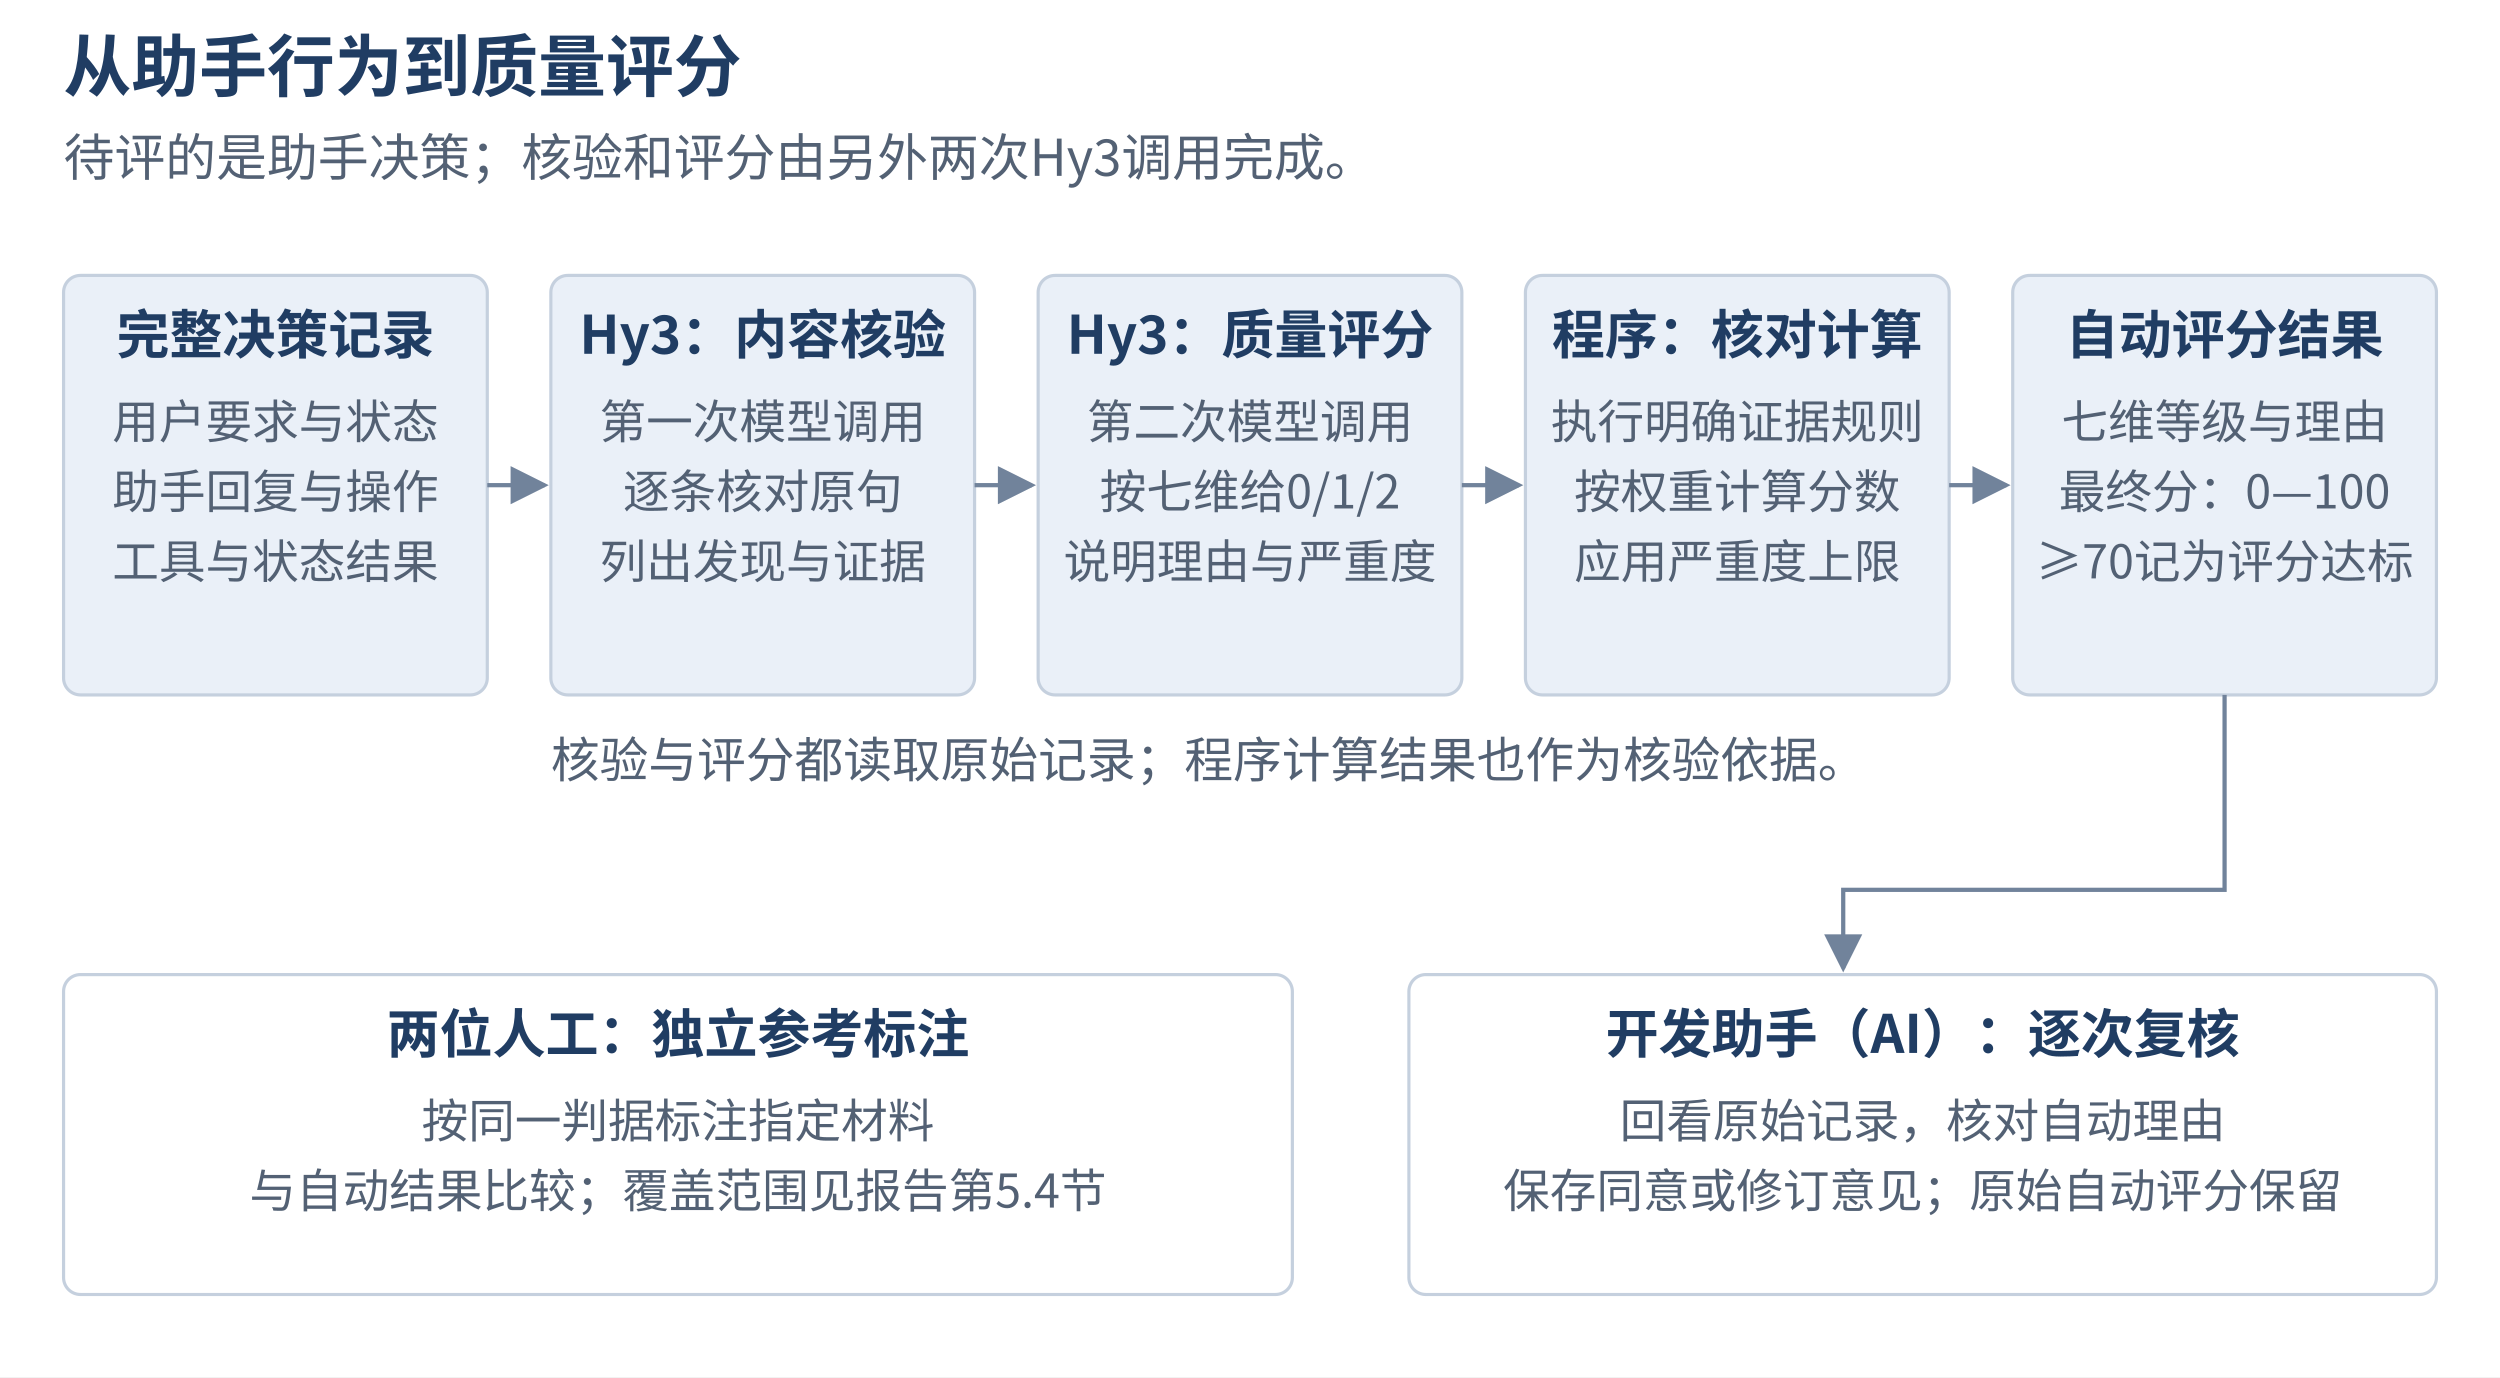
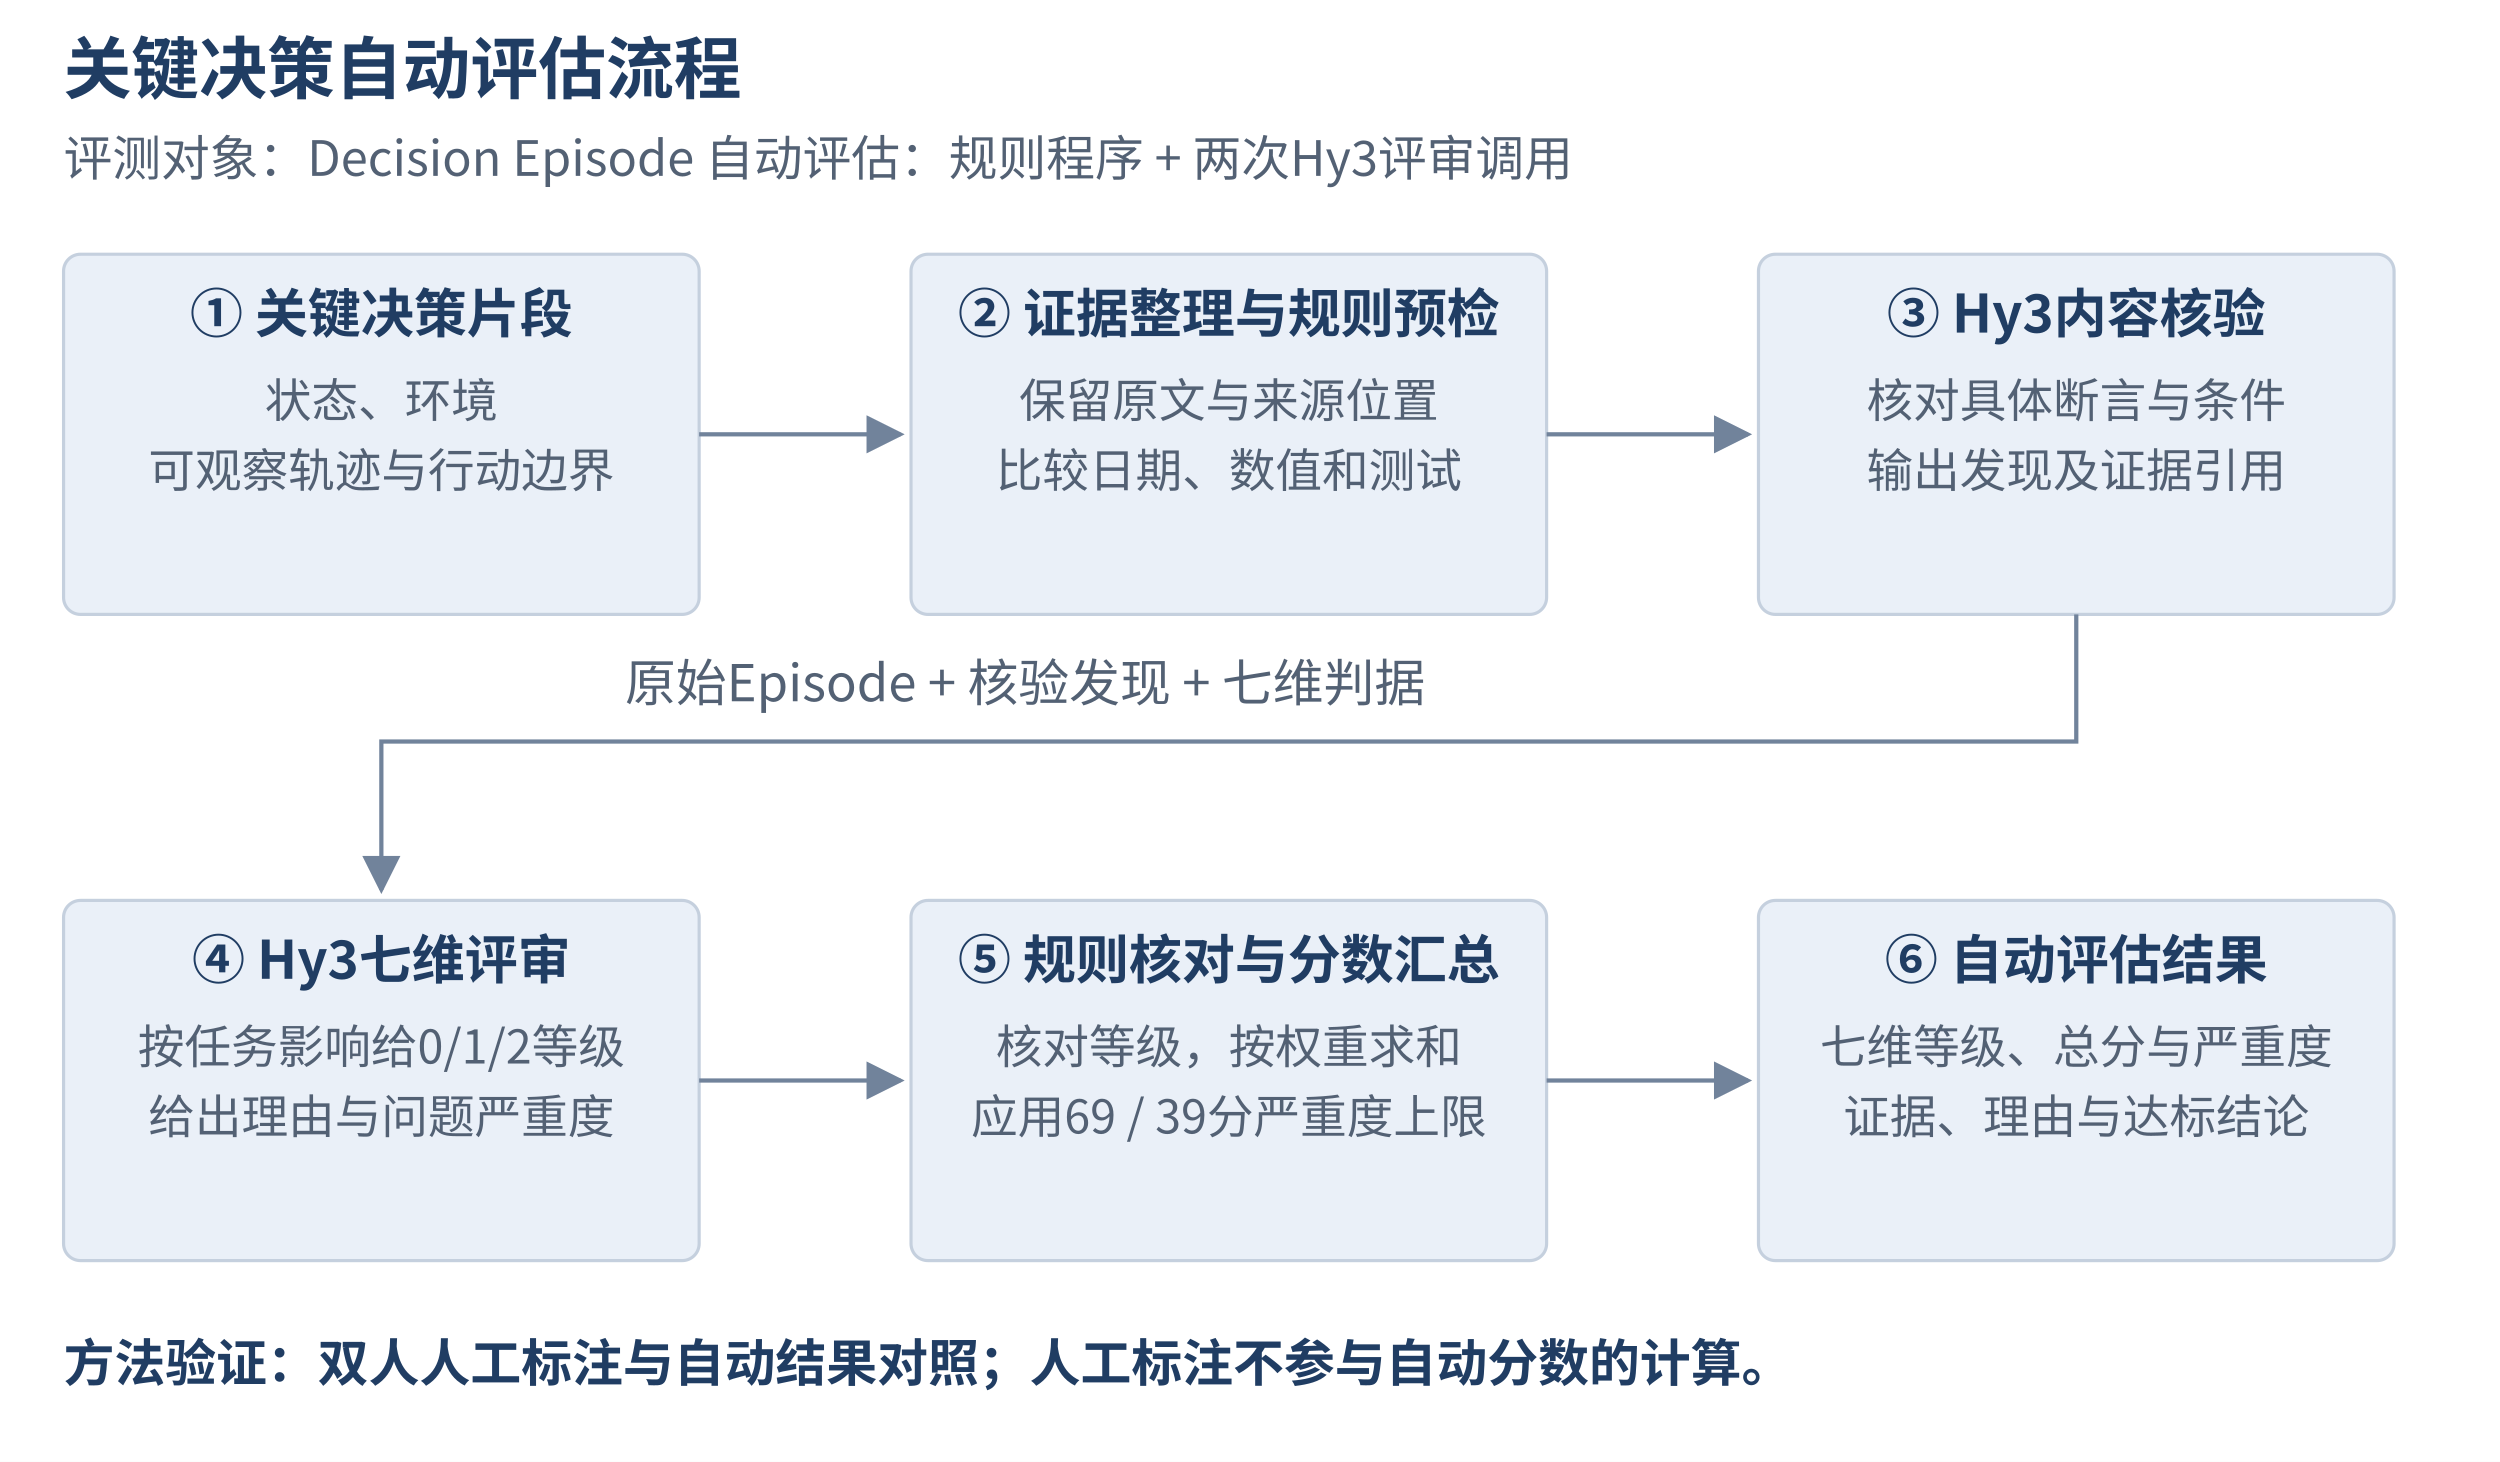
- <svg xmlns="http://www.w3.org/2000/svg" width="1180" height="650" viewBox="0 0 1180 650" role="img" aria-label="学习助手记录如何得到评分和复核结果">
+ <svg xmlns="http://www.w3.org/2000/svg" width="1180" height="690" viewBox="0 0 1180 690" role="img" aria-label="关键决策自动评估流程">
  <defs>
    <marker id="arrow" markerWidth="9" markerHeight="9" refX="8" refY="4.5" orient="auto">
      <path d="M0,0 L9,4.5 L0,9" fill="#71839b" />
    </marker>
  </defs>
-   <rect width="1180" height="650" fill="white" />
+   <rect width="1180" height="690" fill="white" />
  <g font-family="Noto Sans CJK SC, Noto Sans CJK JP, sans-serif">
-     <text x="30" y="43" font-size="32" font-weight="700" fill="#203d63" text-anchor="start">从助手行为到质量评分</text>
-     <text x="30" y="83" font-size="24" font-weight="400" fill="#536174" text-anchor="start">待评的是助手决策；核验和评分由另外两次Hy3调用完成。</text>
-     <rect x="30" y="130" width="200" height="198" rx="8" fill="#eaf0f8" stroke="#c5d0de" stroke-width="1.5" />
-     <text x="130.0" y="167" font-size="25" font-weight="700" fill="#203d63" text-anchor="middle">完整决策记录</text>
-     <text x="130.0" y="207" font-size="22" font-weight="400" fill="#536174" text-anchor="middle">用户要求与状态</text>
-     <text x="130.0" y="240" font-size="22" font-weight="400" fill="#536174" text-anchor="middle">助手回复与操作</text>
-     <text x="130.0" y="273" font-size="22" font-weight="400" fill="#536174" text-anchor="middle">工具与状态结果</text>
-     <rect x="260" y="130" width="200" height="198" rx="8" fill="#eaf0f8" stroke="#c5d0de" stroke-width="1.5" />
-     <text x="360.0" y="167" font-size="25" font-weight="700" fill="#203d63" text-anchor="middle">Hy3：内容核验</text>
-     <text x="360.0" y="207" font-size="22" font-weight="400" fill="#536174" text-anchor="middle">第一次模型调用</text>
-     <text x="360.0" y="240" font-size="22" font-weight="400" fill="#536174" text-anchor="middle">逐条核对原句</text>
-     <text x="360.0" y="273" font-size="22" font-weight="400" fill="#536174" text-anchor="middle">列出发现与证据</text>
-     <rect x="490" y="130" width="200" height="198" rx="8" fill="#eaf0f8" stroke="#c5d0de" stroke-width="1.5" />
-     <text x="590.0" y="167" font-size="25" font-weight="700" fill="#203d63" text-anchor="middle">Hy3：质量评分</text>
-     <text x="590.0" y="207" font-size="22" font-weight="400" fill="#536174" text-anchor="middle">第二次模型调用</text>
-     <text x="590.0" y="240" font-size="22" font-weight="400" fill="#536174" text-anchor="middle">按七维给0/1/2</text>
-     <text x="590.0" y="273" font-size="22" font-weight="400" fill="#536174" text-anchor="middle">说明理由与严重度</text>
-     <rect x="720" y="130" width="200" height="198" rx="8" fill="#eaf0f8" stroke="#c5d0de" stroke-width="1.5" />
-     <text x="820.0" y="167" font-size="25" font-weight="700" fill="#203d63" text-anchor="middle">程序：核对计算</text>
-     <text x="820.0" y="207" font-size="22" font-weight="400" fill="#536174" text-anchor="middle">执行明确证据规则</text>
-     <text x="820.0" y="240" font-size="22" font-weight="400" fill="#536174" text-anchor="middle">按权重计算分数</text>
-     <text x="820.0" y="273" font-size="22" font-weight="400" fill="#536174" text-anchor="middle">应用严重度上限</text>
-     <rect x="950" y="130" width="200" height="198" rx="8" fill="#eaf0f8" stroke="#c5d0de" stroke-width="1.5" />
-     <text x="1050.0" y="167" font-size="25" font-weight="700" fill="#203d63" text-anchor="middle">自动评分结果</text>
-     <text x="1050.0" y="207" font-size="22" font-weight="400" fill="#536174" text-anchor="middle">七维等级与理由</text>
-     <text x="1050.0" y="240" font-size="22" font-weight="400" fill="#536174" text-anchor="middle">最终分：0—100</text>
-     <text x="1050.0" y="273" font-size="22" font-weight="400" fill="#536174" text-anchor="middle">≥70记为评分达标</text>
-     <polyline points="230,229 257,229" fill="none" stroke="#71839b" stroke-width="2" marker-end="url(#arrow)" />
-     <polyline points="460,229 487,229" fill="none" stroke="#71839b" stroke-width="2" marker-end="url(#arrow)" />
-     <polyline points="690,229 717,229" fill="none" stroke="#71839b" stroke-width="2" marker-end="url(#arrow)" />
-     <polyline points="920,229 947,229" fill="none" stroke="#71839b" stroke-width="2" marker-end="url(#arrow)" />
-     <text x="260" y="367" font-size="23" font-weight="400" fill="#536174" text-anchor="start">核验与评分都读取原始记录；程序计算结果也作为核验依据。</text>
-     <polyline points="1050,328 1050,420 870,420 870,457" fill="none" stroke="#71839b" stroke-width="2" marker-end="url(#arrow)" />
-     <rect x="665" y="460" width="485" height="151" rx="8" fill="#ffffff" stroke="#c5d0de" stroke-width="1.5" />
-     <text x="907.5" y="497" font-size="25" font-weight="700" fill="#203d63" text-anchor="middle">开发助手（AI）：逐次复核</text>
-     <text x="907.5" y="537" font-size="22" font-weight="400" fill="#536174" text-anchor="middle">回看原始记录，核对自动理由</text>
-     <text x="907.5" y="570" font-size="22" font-weight="400" fill="#536174" text-anchor="middle">保存同意或修订意见；原始自动评分保留</text>
-     <rect x="30" y="460" width="580" height="151" rx="8" fill="#ffffff" stroke="#c5d0de" stroke-width="1.5" />
-     <text x="320.0" y="497" font-size="25" font-weight="700" fill="#203d63" text-anchor="middle">两位人工：独立参考标注</text>
-     <text x="320.0" y="537" font-size="22" font-weight="400" fill="#536174" text-anchor="middle">按同一判据标注指定材料</text>
-     <text x="320.0" y="570" font-size="22" font-weight="400" fill="#536174" text-anchor="middle">与自动结果比较；覆盖范围见报告第5.4节</text>
+     <text x="30" y="44" font-size="32" font-weight="700" fill="#203d63" text-anchor="start">关键决策自动评估流程</text>
+     <text x="30" y="83" font-size="23" font-weight="400" fill="#536174" text-anchor="start">评测对象：Decision Episode    自动评估：规则程序 + 两次Hy3评审调用</text>
+     <rect x="30" y="120" width="300" height="170" rx="8" fill="#eaf0f8" stroke="#c5d0de" stroke-width="1.5" />
+     <text x="180.0" y="157" font-size="25" font-weight="700" fill="#203d63" text-anchor="middle">① 关键决策片段</text>
+     <text x="180.0" y="197" font-size="22" font-weight="400" fill="#536174" text-anchor="middle">状态、环境</text>
+     <text x="180.0" y="230" font-size="22" font-weight="400" fill="#536174" text-anchor="middle">可观察轨迹与行动边界</text>
+     <rect x="430" y="120" width="300" height="170" rx="8" fill="#eaf0f8" stroke="#c5d0de" stroke-width="1.5" />
+     <text x="580.0" y="157" font-size="25" font-weight="700" fill="#203d63" text-anchor="middle">② 证据整理与规则预检</text>
+     <text x="580.0" y="197" font-size="22" font-weight="400" fill="#536174" text-anchor="middle">保留原文与来源位置</text>
+     <text x="580.0" y="230" font-size="22" font-weight="400" fill="#536174" text-anchor="middle">比较日期、数值和测试</text>
+     <rect x="830" y="120" width="300" height="170" rx="8" fill="#eaf0f8" stroke="#c5d0de" stroke-width="1.5" />
+     <text x="980.0" y="157" font-size="25" font-weight="700" fill="#203d63" text-anchor="middle">③ Hy3内容核验</text>
+     <text x="980.0" y="197" font-size="22" font-weight="400" fill="#536174" text-anchor="middle">核对具体断言与条件</text>
+     <text x="980.0" y="230" font-size="22" font-weight="400" fill="#536174" text-anchor="middle">输出发现及证据引用</text>
+     <polyline points="330,205 425,205" fill="none" stroke="#71839b" stroke-width="2" marker-end="url(#arrow)" />
+     <polyline points="730,205 825,205" fill="none" stroke="#71839b" stroke-width="2" marker-end="url(#arrow)" />
+     <polyline points="980,290 980,350 180,350 180,420" fill="none" stroke="#71839b" stroke-width="2" marker-end="url(#arrow)" />
+     <text x="295" y="331" font-size="24" font-weight="400" fill="#536174" text-anchor="start">原始Episode + 核验发现 + 七维判据</text>
+     <rect x="30" y="425" width="300" height="170" rx="8" fill="#eaf0f8" stroke="#c5d0de" stroke-width="1.5" />
+     <text x="180.0" y="462" font-size="25" font-weight="700" fill="#203d63" text-anchor="middle">④ Hy3七维评审</text>
+     <text x="180.0" y="502" font-size="22" font-weight="400" fill="#536174" text-anchor="middle">按任务影响给0/1/2等级</text>
+     <text x="180.0" y="535" font-size="22" font-weight="400" fill="#536174" text-anchor="middle">给出理由与问题严重度</text>
+     <rect x="430" y="425" width="300" height="170" rx="8" fill="#eaf0f8" stroke="#c5d0de" stroke-width="1.5" />
+     <text x="580.0" y="462" font-size="25" font-weight="700" fill="#203d63" text-anchor="middle">⑤ 规则核对与分数汇总</text>
+     <text x="580.0" y="502" font-size="22" font-weight="400" fill="#536174" text-anchor="middle">核对等级，按权重求和</text>
+     <text x="580.0" y="535" font-size="22" font-weight="400" fill="#536174" text-anchor="middle">应用69 / 39分严重度上限</text>
+     <rect x="830" y="425" width="300" height="170" rx="8" fill="#eaf0f8" stroke="#c5d0de" stroke-width="1.5" />
+     <text x="980.0" y="462" font-size="25" font-weight="700" fill="#203d63" text-anchor="middle">⑥ 自动评估结果</text>
+     <text x="980.0" y="502" font-size="22" font-weight="400" fill="#536174" text-anchor="middle">七维等级、总分与严重度</text>
+     <text x="980.0" y="535" font-size="22" font-weight="400" fill="#536174" text-anchor="middle">证据、理由与达标结论</text>
+     <polyline points="330,510 425,510" fill="none" stroke="#71839b" stroke-width="2" marker-end="url(#arrow)" />
+     <polyline points="730,510 825,510" fill="none" stroke="#71839b" stroke-width="2" marker-end="url(#arrow)" />
+     <text x="30" y="652" font-size="24" font-weight="700" fill="#203d63" text-anchor="start">方法验证：双人人工标注与自动结果对照；人工标注不参与自动分数的计算。</text>
  </g>
</svg>
